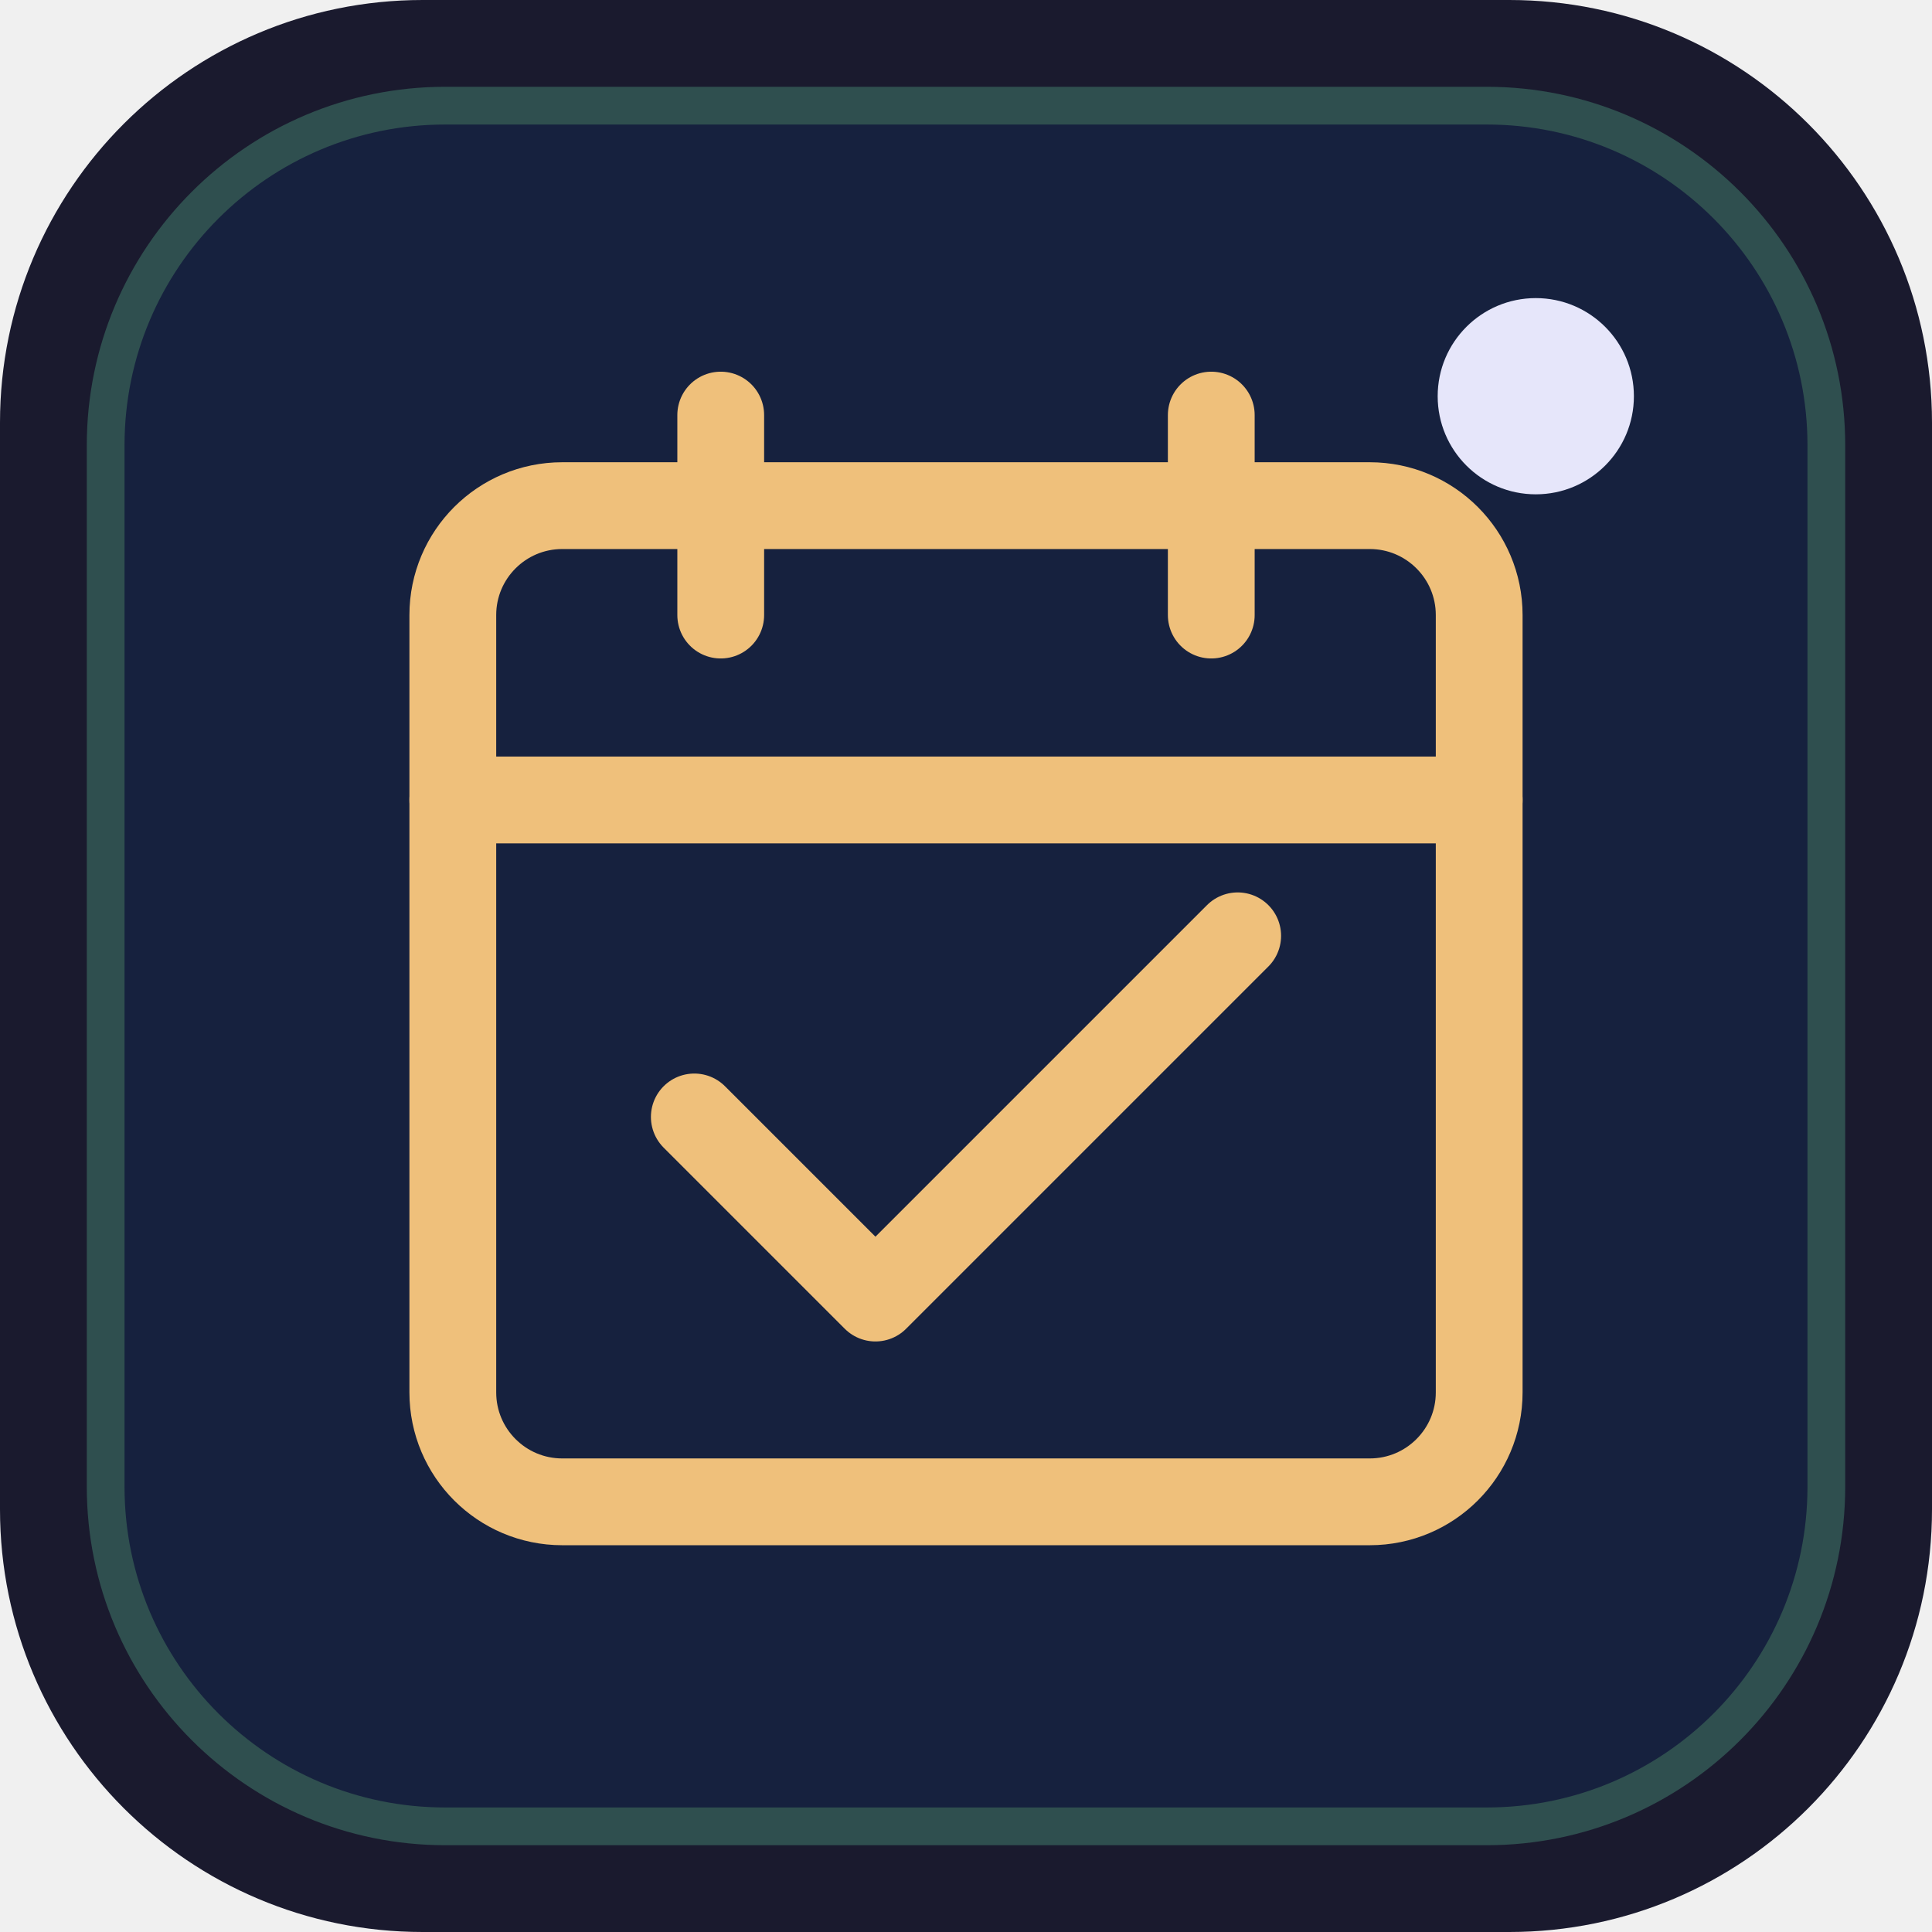
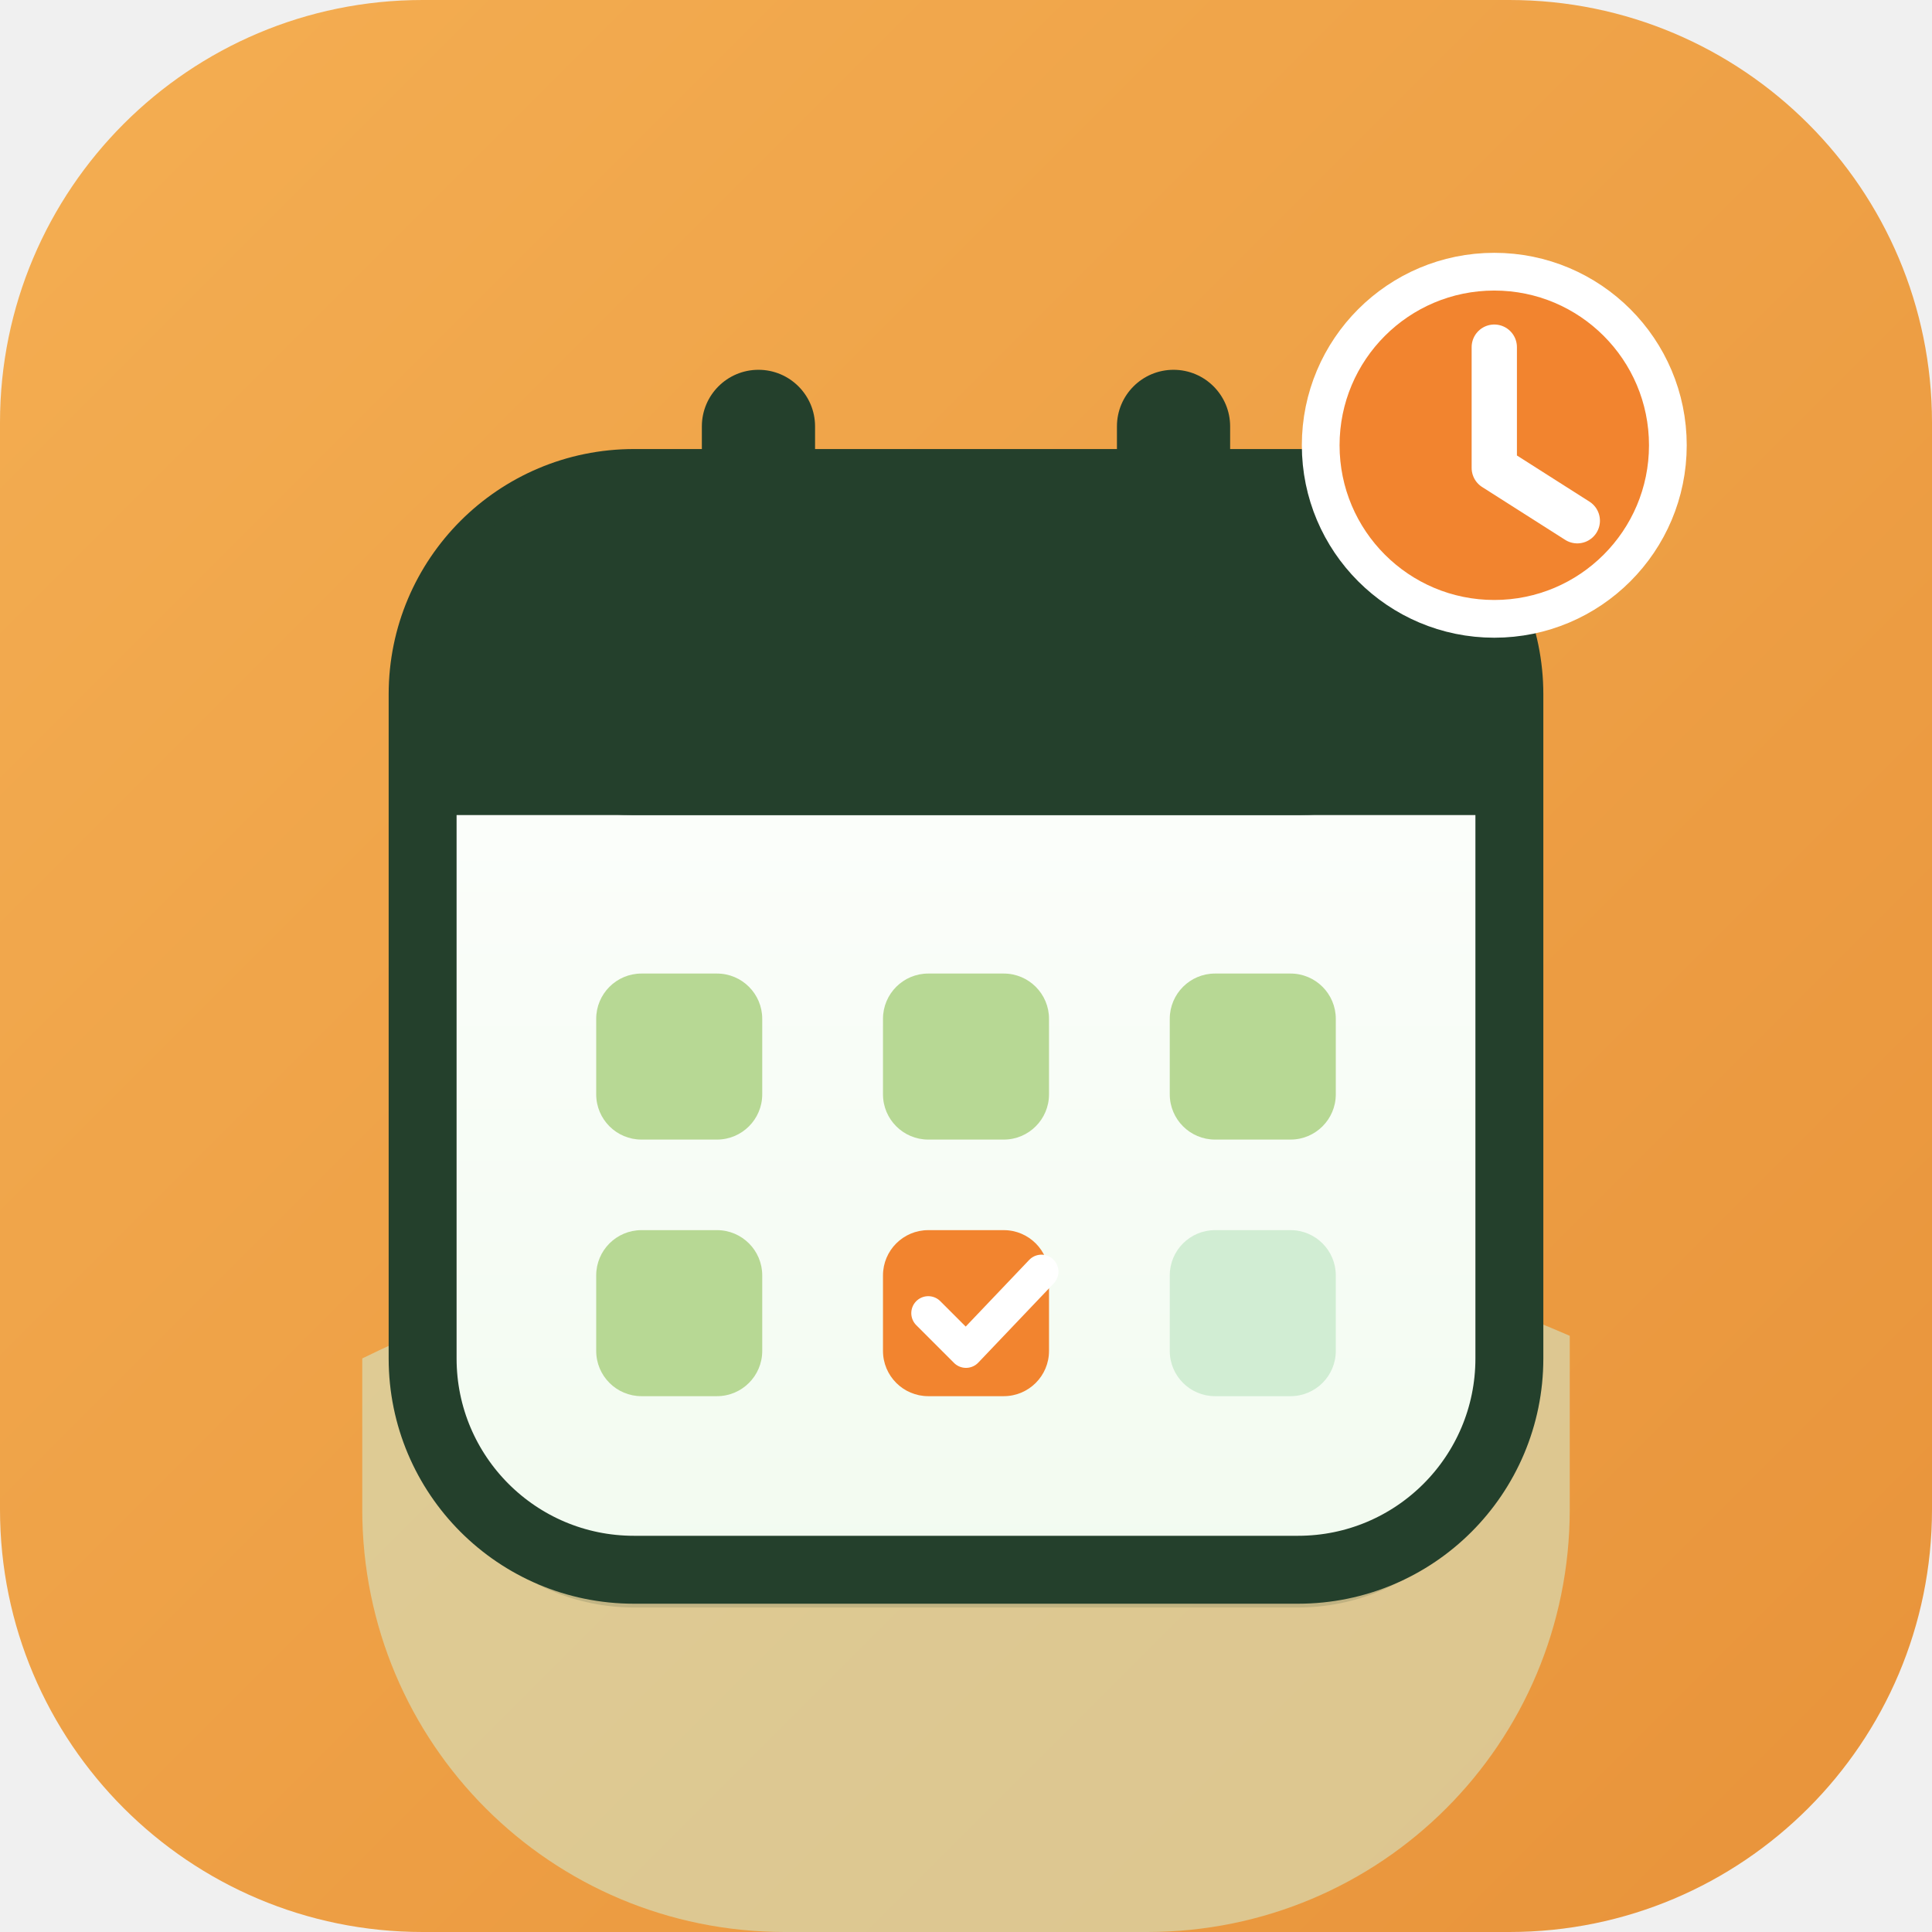
<svg xmlns="http://www.w3.org/2000/svg" width="512" height="512" viewBox="0 0 512 512">
-   <rect width="512" height="512" rx="112" fill="#1A1A2E" />
-   <rect x="28" y="28" width="456" height="456" rx="90" fill="#16213E" stroke="#2F4F4F" stroke-width="10" />
-   <g fill="none" stroke="#EFC07B" stroke-width="23" stroke-linecap="round" stroke-linejoin="round">
-     <rect x="120" y="134" width="272" height="264" rx="29" />
-     <path d="M120 212h272M191 110v53m130-53v53M184 296l48 48 96-96" />
+   <defs>
+     <linearGradient id="bg" x1="0" y1="0" x2="1" y2="1">
+       <stop offset="0" stop-color="#F4AE52" />
+       <stop offset="1" stop-color="#E8933A" />
+     </linearGradient>
+     <linearGradient id="page" x1="0" y1="0" x2="0" y2="1">
+       <stop offset="0" stop-color="#FFFFFF" />
+       <stop offset="1" stop-color="#F2FBF0" />
+     </linearGradient>
+   </defs>
+   <rect width="512" height="512" rx="112" fill="url(#bg)" />
+   <path d="M96 360c94-46 214-52 320-6v46c0 62-50 112-112 112H208c-62 0-112-50-112-112z" fill="#D1EDD3" opacity=".55" />
+   <g>
+     <rect x="112" y="128" width="288" height="288" rx="56" fill="#24402C" opacity=".16" transform="translate(0 10)" />
+     <rect x="112" y="128" width="288" height="288" rx="56" fill="url(#page)" stroke="#24402C" stroke-width="18" />
+     <rect x="112" y="128" width="288" height="88" rx="56" fill="#24402C" />
+     <rect x="112" y="170" width="288" height="46" fill="#24402C" />
+     <rect x="186" y="98" width="30" height="72" rx="15" fill="#24402C" />
+     <rect x="296" y="98" width="30" height="72" rx="15" fill="#24402C" />
+     <g fill="#B7D894">
+       <rect x="158" y="258" width="44" height="44" rx="12" />
+       <rect x="234" y="258" width="44" height="44" rx="12" />
+       <rect x="310" y="258" width="44" height="44" rx="12" />
+       <rect x="158" y="326" width="44" height="44" rx="12" />
+     </g>
+     <rect x="234" y="326" width="44" height="44" rx="12" fill="#F2842F" />
+     <path d="M246 348l10 10 20-21" fill="none" stroke="#FFFFFF" stroke-width="9" stroke-linecap="round" stroke-linejoin="round" />
+     <rect x="310" y="326" width="44" height="44" rx="12" fill="#D1EDD3" />
  </g>
-   <circle cx="407" cy="105" r="26" fill="#E6E6FA" />
+   <circle cx="396" cy="118" r="46" fill="#F2842F" stroke="#FFFFFF" stroke-width="10" />
+   <path d="M396 92v32l22 14" fill="none" stroke="#FFFFFF" stroke-width="12" stroke-linecap="round" stroke-linejoin="round" />
</svg>
